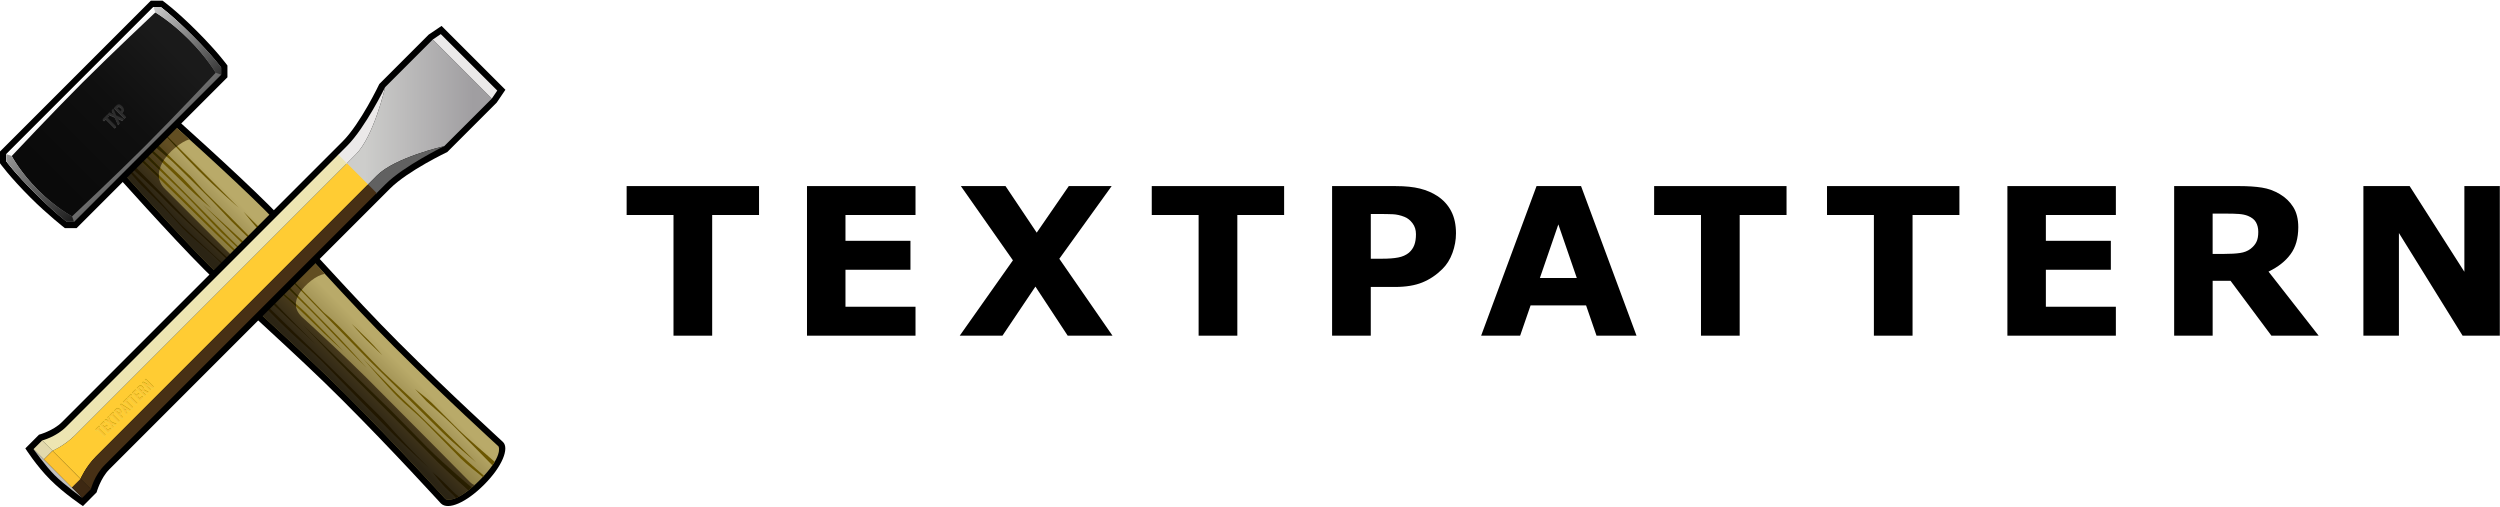
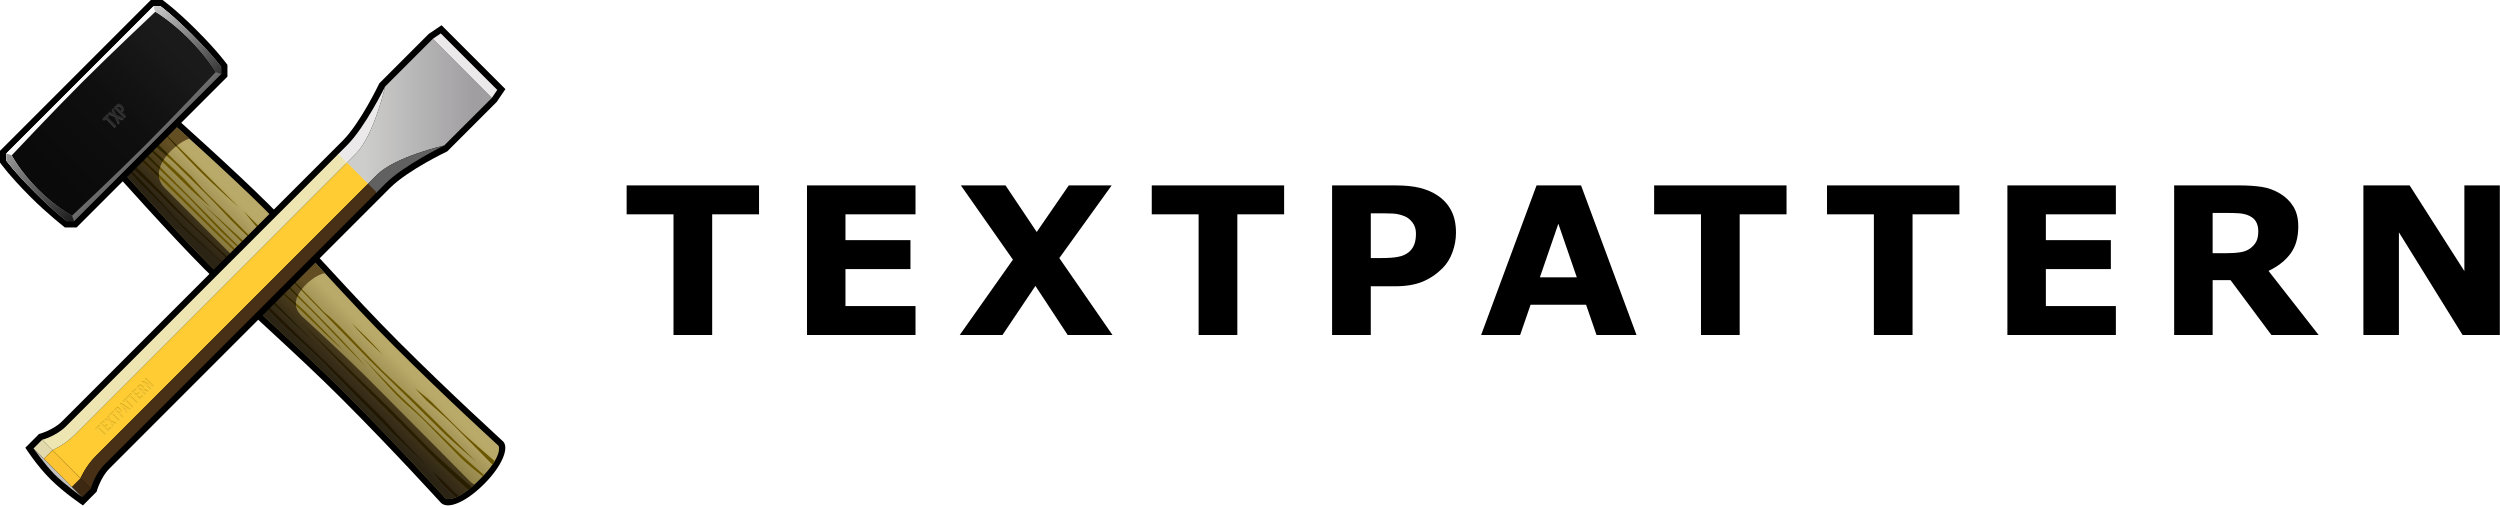
- <svg xmlns="http://www.w3.org/2000/svg" version="1.1" x="0px" y="0px" width="148px" height="30px" viewBox="0 -0.04 148 30" enable-background="new 0 -0.04 148 30" xml:space="preserve">
+ <svg xmlns="http://www.w3.org/2000/svg" version="1.1" x="0" y="0" width="148px" height="30px" viewBox="0 0 148 30" enable-background="new 0 0 148 30" xml:space="preserve">
  <defs>
</defs>
  <path d="M44.935,12.688h-2.774v7.144h-2.29v-7.144h-2.774v-1.712h7.838V12.688z" />
  <path d="M54.198,19.832h-6.424v-8.856h6.424v1.712h-4.146v1.528h3.847v1.714h-3.847v2.189h4.146V19.832z" />
  <path d="M65.86,19.832h-2.652l-1.911-2.906l-1.951,2.906h-2.53l3.149-4.461l-3.083-4.396h2.644l1.848,2.758l1.899-2.758h2.538  l-3.1,4.304L65.86,19.832z" />
  <path d="M76.021,12.688h-2.771v7.144h-2.292v-7.144h-2.774v-1.712h7.836V12.688z" />
  <path d="M86.194,13.772c0,0.396-0.07,0.783-0.209,1.162c-0.139,0.381-0.338,0.698-0.598,0.954c-0.353,0.35-0.747,0.615-1.185,0.793  c-0.433,0.177-0.976,0.267-1.623,0.267h-1.429v2.885h-2.29v-8.856h3.772c0.564,0,1.041,0.049,1.429,0.146  c0.387,0.098,0.73,0.244,1.027,0.438c0.356,0.234,0.632,0.533,0.821,0.898C86.099,12.821,86.194,13.258,86.194,13.772z   M83.825,13.822c0-0.25-0.066-0.464-0.203-0.645c-0.135-0.179-0.291-0.306-0.473-0.377c-0.234-0.095-0.469-0.147-0.694-0.157  c-0.229-0.01-0.529-0.015-0.91-0.015h-0.394v2.648h0.659c0.391,0,0.709-0.023,0.96-0.072c0.254-0.047,0.467-0.143,0.639-0.284  c0.146-0.129,0.252-0.277,0.318-0.455C83.794,14.289,83.825,14.076,83.825,13.822z" />
  <path d="M96.882,19.832h-2.368l-0.618-1.791H90.61l-0.618,1.791h-2.309l3.28-8.856h2.635L96.882,19.832z M93.347,16.419  l-1.093-3.175l-1.093,3.175H93.347z" />
  <path d="M105.762,12.688h-2.773v7.144h-2.291v-7.144h-2.773v-1.712h7.838V12.688z" />
  <path d="M115.996,12.688h-2.773v7.144h-2.289v-7.144h-2.775v-1.712h7.838V12.688z" />
  <path d="M125.259,19.832h-6.421v-8.856h6.421v1.712h-4.144v1.528h3.847v1.714h-3.847v2.189h4.144V19.832z" />
  <path d="M137.264,19.832h-2.797l-2.418-3.247h-1.06v3.247h-2.279v-8.856h3.841c0.526,0,0.978,0.03,1.354,0.09  c0.378,0.059,0.731,0.188,1.062,0.386c0.336,0.199,0.599,0.454,0.796,0.77c0.197,0.315,0.295,0.711,0.295,1.187  c0,0.654-0.152,1.188-0.457,1.6c-0.302,0.413-0.737,0.757-1.304,1.03L137.264,19.832z M133.69,13.688  c0-0.222-0.047-0.412-0.137-0.571c-0.09-0.159-0.25-0.283-0.471-0.375c-0.158-0.063-0.337-0.101-0.544-0.115  c-0.205-0.015-0.447-0.021-0.723-0.021h-0.827v2.385h0.702c0.367,0,0.672-0.017,0.92-0.054c0.245-0.034,0.452-0.117,0.62-0.244  c0.158-0.122,0.275-0.258,0.348-0.407C133.653,14.138,133.69,13.937,133.69,13.688z" />
  <path d="M147.99,19.832h-2.205l-3.769-6.078v6.078h-2.103v-8.856h2.738l3.24,5.074v-5.074h2.098V19.832z" />
  <path d="M28.655,28.658c-1.042,1.042-2.125,1.531-2.552,1.107c-0.158-0.159,0,0,0,0c-0.075-0.075-2.793-3.076-5.882-6.166l0,0  c-2.798-2.797-6.076-5.635-8.099-7.654c-2.02-2.02-5.378-5.793-5.381-5.796l0,0L6.517,9.896l1.627-1.771L9.893,6.52l0.252,0.226  c0.003,0.002,3.774,3.362,5.793,5.38c2.022,2.022,4.859,5.303,7.657,8.1l0,0c3.088,3.089,6.052,5.77,6.188,5.907  C30.148,26.497,29.752,27.562,28.655,28.658z" />
  <linearGradient id="SVGID_13_" gradientUnits="userSpaceOnUse" x1="16.75" y1="20.044" x2="20.039" y2="16.755">
    <stop offset="0.148" style="stop-color:#7B6C35" />
    <stop offset="0.835" style="stop-color:#B9AA69" />
  </linearGradient>
  <path fill-rule="evenodd" clip-rule="evenodd" fill="url(#SVGID_13_)" d="M15.674,12.39c-2.003-2.004-5.776-5.366-5.776-5.366  L8.398,8.401L7.021,9.9c0,0,3.362,3.774,5.366,5.781c2.004,2.003,5.288,4.845,8.099,7.654c3.09,3.09,5.832,6.115,5.881,6.164  c0.049,0.047,0.626,0.291,2.023-1.104c1.396-1.396,1.151-1.979,1.118-2.011c-0.032-0.033-3.086-2.803-6.177-5.896  C20.521,17.681,17.679,14.396,15.674,12.39z" />
  <linearGradient id="SVGID_15_" gradientUnits="userSpaceOnUse" x1="16.746" y1="20.041" x2="19.981" y2="16.807">
    <stop offset="0.093" style="stop-color:#2B2414" />
    <stop offset="0.736" style="stop-color:#624E22" />
  </linearGradient>
  <path fill-rule="evenodd" clip-rule="evenodd" fill="url(#SVGID_15_)" d="M28.103,28.67c-0.095-0.012-0.199-0.09-0.325-0.217  c-0.142-0.142-3.016-3.061-6.105-6.152c-1.148-1.147-3.416-3.24-3.734-3.518c-0.555-0.49-0.504-0.984-0.211-1.467  c0.299-0.491,1.025-1.093,1.513-1.138c-0.473-0.509-0.933-1.01-1.375-1.487c-1.349,0.75-2.898,1.65-3.126,1.422  c-1.08-1.079-3.81-3.808-4.966-4.962c-0.508-0.507-0.438-1.051-0.152-1.586c0.314-0.587,1.116-1.229,1.591-1.357l0,0  c-0.777-0.704-1.315-1.184-1.315-1.184L8.398,8.401L7.021,9.9c0,0,3.362,3.774,5.366,5.781c2.004,2.003,5.288,4.845,8.099,7.654  c3.09,3.09,5.832,6.115,5.881,6.164C26.412,29.543,26.915,29.756,28.103,28.67z" />
  <path fill-rule="evenodd" clip-rule="evenodd" fill="#6B5600" d="M22.637,20.995c0,0-0.388-0.465-0.853-0.929  c-0.464-0.468-0.975-0.943-0.975-0.943s0.565,0.643,0.868,0.945C21.979,20.371,22.637,20.995,22.637,20.995z M15.583,13.658  c-0.441-0.442-1.163-1.162-1.163-1.162s0.666,0.853,1.069,1.255C15.893,14.155,16.025,14.099,15.583,13.658z M14.584,15.402  c-0.711-0.71-1.859-1.798-3.713-3.651c-1.436-1.435-2.582-2.507-2.941-2.839l-0.083,0.09c0.497,0.478,2.636,2.531,3.811,3.703  c1.334,1.335,3.601,3.456,4.204,3.949c0.604,0.491,1.766,1.501,2.651,2.387c0.884,0.886,1.814,1.707,1.814,1.707  s-1.513-1.558-2.18-2.227C17.478,17.854,15.404,16.227,14.584,15.402z M14.14,12.266c0,0-0.929-0.93-2.332-2.332  c-1.072-1.073-2.144-2.143-2.432-2.431L9.372,7.507c0.285,0.32,1.378,1.539,2.359,2.52C12.87,11.167,14.14,12.266,14.14,12.266z   M11.286,10.585c0.186,0.185,0.692,0.681,1.064,1.054c0.372,0.371,1.151,1.217,1.344,1.411c0.773,0.772,1.306,1.254,2.22,2.168  c0.914,0.914,3.161,3.25,3.61,3.701c0.76,0.76,1.804,1.853,2.339,2.388c0.534,0.534,1.743,1.694,2.354,2.305  c0.613,0.611,1.425,1.399,1.968,1.94c0.542,0.542,2.01,1.786,2.01,1.786s-2.335-2.3-3.173-3.139  c-0.836-0.838-1.897-1.776-2.417-2.293c-0.723-0.726-1.913-2.001-2.525-2.612c-0.611-0.615-0.798-0.722-0.929-0.854  s-1.409-1.472-1.751-1.812c-0.34-0.34-3.323-3.372-3.873-3.923c-0.55-0.548-1.13-1.114-1.363-1.346  c-0.233-0.233-0.635-0.712-0.883-0.961c-0.249-0.247-0.667-0.62-0.96-0.914c-0.28-0.279-1.035-1.007-1.501-1.471L8.659,8.161  c0.797,0.783,1.296,1.112,1.601,1.417C10.577,9.895,11.1,10.398,11.286,10.585z M13.104,13.723c0.569,0.567,2.944,2.711,2.944,2.711  s-1.625-1.551-2.446-2.372c-0.822-0.821-1.833-1.876-2.816-2.86c-0.82-0.821-2.155-2.171-2.576-2.597L8.087,8.739  c0.553,0.525,2.369,2.249,2.896,2.779C11.609,12.143,12.535,13.153,13.104,13.723z M25.146,24.84  c-0.587-0.589-1.169-1.106-1.688-1.623c-0.519-0.519-2.014-2.078-2.014-2.078s1.526,1.744,2.092,2.306  c0.566,0.566,0.968,0.844,1.641,1.518c0.675,0.674,1.694,1.735,2.096,2.137c0.325,0.325,1.041,0.896,1.305,1.099  c0.023-0.023,0.049-0.05,0.071-0.073c-0.335-0.295-1.394-1.222-1.861-1.688C26.232,25.876,25.735,25.428,25.146,24.84z   M27.177,25.428c-0.365-0.366-1.395-1.397-1.611-1.613c-0.217-0.219-0.996-0.825-0.996-0.825s0.539,0.587,0.687,0.734  c0.146,0.146,0.967,0.828,1.579,1.44c0.527,0.523,1.929,1.95,2.314,2.345c0.052-0.075,0.096-0.144,0.135-0.209  C28.887,26.957,27.488,25.74,27.177,25.428z M12.506,12.298c-0.643-0.658-1.419-1.525-1.696-1.799  c-0.634-0.636-1.887-1.722-2.337-2.167l-0.074,0.07L8.386,8.412c0.459,0.444,1.833,1.739,2.694,2.6  C11.638,11.569,12.506,12.298,12.506,12.298z M11.983,12.046c0.698,0.696,5.829,5.721,6.487,6.381  c0.657,0.657,1.41,1.471,1.797,1.857c0.387,0.387,1.456,1.486,1.456,1.486s-1.441-1.628-2.277-2.464  c-0.837-0.837-2.885-2.951-3.83-3.896C14.924,14.713,11.983,12.046,11.983,12.046z M12.854,12.868" />
  <linearGradient id="SVGID_18_" gradientUnits="userSpaceOnUse" x1="19.326" y1="17.452" x2="17.065" y2="19.713">
    <stop offset="0.516" style="stop-color:#2D2400" />
    <stop offset="0.863" style="stop-color:#211700" />
  </linearGradient>
  <path fill-rule="evenodd" clip-rule="evenodd" fill="url(#SVGID_18_)" d="M20.312,22.444c-0.951-0.951-2.792-2.692-3.591-3.49  c-0.133-0.132-1.75-1.714-2.089-2.057c-0.34-0.341-3.32-3.044-3.87-3.592c-0.55-0.552-1.168-1.301-1.402-1.533  c-0.232-0.232-0.673-0.75-0.921-0.999c-0.247-0.246-0.628-0.656-0.922-0.95C7.415,9.721,7.34,9.666,7.296,9.647L7.261,9.678  c0.021,0.045,0.081,0.124,0.193,0.238c0.318,0.317,0.727,0.821,0.914,1.007s0.806,0.794,1.178,1.165  c0.371,0.373,1.075,1.18,1.269,1.375c0.773,0.772,1.381,1.177,2.294,2.095c0.916,0.912,3.091,3.092,3.54,3.542  c0.76,0.76,1.876,1.711,2.411,2.246c0.535,0.537,1.743,1.807,2.355,2.417c0.612,0.614,1.421,1.45,1.964,1.997  c0.542,0.538,2.014,1.916,2.014,1.916c-2.248-2.287-2.177-2.356-2.96-3.138C21.597,23.702,20.832,22.965,20.312,22.444z   M25.29,26.443c-0.764-0.768-1.338-1.378-2.147-2.183c-0.809-0.805-1.719-1.661-2.434-2.37c-0.713-0.71-2.77-2.688-2.77-2.688  s2.029,2.128,2.807,2.897c0.777,0.777,1.4,1.407,2.327,2.332c0.928,0.917,2.329,2.372,2.882,2.92c0.467,0.464,1.77,1.639,1.77,1.639  l0.206-0.167C27.931,28.823,26.435,27.585,25.29,26.443z M9.878,11.918c0.667,0.712,4.873,4.591,5.478,5.243  c0.606,0.647,3.321,3.177,3.321,3.177s-1.833-1.826-2.708-2.762c-0.875-0.936-4.208-3.852-5.253-4.972  C9.669,11.482,7.83,9.657,7.83,9.657L7.666,9.787C7.666,9.787,9.213,11.206,9.878,11.918z M26.612,28.856  c-0.508-0.535-1.016-0.954-1.016-0.954s0.597,0.775,0.882,1.027c0.188,0.171,0.4,0.384,0.523,0.51  c0.049-0.021,0.103-0.046,0.16-0.075C27.05,29.283,26.874,29.134,26.612,28.856z M15.597,16.002  c-0.006,0.004-0.011,0.006-0.017,0.008c0.278,0.254,0.468,0.425,0.468,0.425S15.867,16.262,15.597,16.002z M17.527,18.103  c-0.009-0.051-0.01-0.103-0.01-0.152c-0.629-0.545-1.494-1.257-2.18-1.854c-0.028,0.008-0.056,0.016-0.084,0.023  c0.263,0.239,0.477,0.427,0.607,0.534C16.256,16.975,16.888,17.52,17.527,18.103z M17.643,17.474  c-0.57-0.59-1.158-1.185-1.619-1.654c-0.048,0.021-0.092,0.041-0.139,0.062c0.642,0.628,1.248,1.223,1.719,1.687  C17.615,17.539,17.628,17.504,17.643,17.474z M10.487,8.614c-0.526-0.527-0.946-0.947-1.11-1.11L9.372,7.507  c0.157,0.176,0.56,0.626,1.051,1.156C10.446,8.646,10.466,8.63,10.487,8.614z M17.872,17.112c-0.201-0.209-0.374-0.388-0.471-0.483  c-0.11-0.109-0.494-0.503-0.984-0.997c-0.021,0.012-0.042,0.021-0.063,0.034c0.425,0.431,0.959,0.978,1.473,1.509  C17.841,17.153,17.855,17.132,17.872,17.112z M9.481,9.89c-0.53-0.535-1.022-1.032-1.256-1.269c-0.04,0.05-0.077,0.097-0.113,0.144  c0.269,0.254,0.791,0.749,1.327,1.262C9.453,9.982,9.465,9.936,9.481,9.89z M9.944,9.114c-0.345-0.337-0.802-0.78-1.124-1.1  L8.663,8.158L8.659,8.161c0.514,0.504,0.903,0.82,1.196,1.062C9.885,9.187,9.912,9.15,9.944,9.114z M9.403,10.309  C8.72,9.65,8.212,9.174,7.97,8.95c-0.028,0.037-0.053,0.07-0.075,0.099C8.163,9.305,8.75,9.868,9.42,10.517  C9.408,10.449,9.402,10.379,9.403,10.309z M9.621,9.566C9.642,9.528,9.669,9.49,9.692,9.452C9.201,9.006,8.718,8.573,8.473,8.332  L8.422,8.379C8.411,8.392,8.401,8.403,8.391,8.417c0.235,0.227,0.704,0.671,1.222,1.168C9.616,9.578,9.618,9.572,9.621,9.566z" />
  <path d="M9.625,0c0,0,0.784,0.555,2.033,1.806l0,0c1.25,1.249,1.806,2.033,1.806,2.033v0.697l-8.928,8.928H3.839l0,0  c0,0-1.043-0.813-2.035-1.806l0,0C0.554,10.408,0,9.625,0,9.625V8.928L8.928,0H9.625z" />
  <linearGradient id="SVGID_21_" gradientUnits="userSpaceOnUse" x1="4.729" y1="4.729" x2="8.734" y2="8.734">
    <stop offset="0" style="stop-color:#FFFFFF" />
    <stop offset="1" style="stop-color:#666666" />
  </linearGradient>
  <path fill-rule="evenodd" clip-rule="evenodd" fill="url(#SVGID_21_)" d="M9.506,0.374H9.083L0.374,9.083v0.423  c0,0,0.46,0.652,1.696,1.887c1.235,1.235,1.888,1.695,1.888,1.695h0.422l8.71-8.71V3.958c0,0-0.459-0.653-1.695-1.888  C10.158,0.834,9.506,0.374,9.506,0.374z" />
  <linearGradient id="SVGID_23_" gradientUnits="userSpaceOnUse" x1="4.729" y1="4.729" x2="8.734" y2="8.734">
    <stop offset="0" style="stop-color:#FFFFFF" />
    <stop offset="1" style="stop-color:#666666" />
  </linearGradient>
  <path fill-rule="evenodd" clip-rule="evenodd" fill="url(#SVGID_23_)" d="M9.506,0.374H9.083L0.374,9.083v0.423  c0,0,0.46,0.652,1.696,1.887c1.235,1.235,1.888,1.695,1.888,1.695h0.422l8.71-8.71V3.958c0,0-0.459-0.653-1.695-1.888  C10.158,0.834,9.506,0.374,9.506,0.374z" />
  <linearGradient id="SVGID_25_" gradientUnits="userSpaceOnUse" x1="2.253" y1="11.212" x2="11.175" y2="2.29">
    <stop offset="0.077" style="stop-color:#0A0A0A" />
    <stop offset="0.533" style="stop-color:#0F0F0F" />
    <stop offset="0.912" style="stop-color:#1A1A1A" />
  </linearGradient>
  <path fill-rule="evenodd" clip-rule="evenodd" fill="url(#SVGID_25_)" d="M12.77,4.267c0,0-2.446,2.605-4.173,4.331  c-1.725,1.726-4.33,4.17-4.33,4.17s-0.955-0.497-2.014-1.557c-1.06-1.059-1.559-2.014-1.559-2.014s2.447-2.604,4.173-4.331  c1.726-1.726,4.331-4.172,4.331-4.172s0.918,0.535,1.978,1.595C12.234,3.349,12.77,4.267,12.77,4.267z" />
  <linearGradient id="SVGID_27_" gradientUnits="userSpaceOnUse" x1="0.272" y1="9.185" x2="4.278" y2="13.191">
    <stop offset="0" style="stop-color:#999999" />
    <stop offset="1" style="stop-color:#1A1A1A" />
  </linearGradient>
  <path fill-rule="evenodd" clip-rule="evenodd" fill="url(#SVGID_27_)" d="M4.267,12.768c0,0-0.955-0.497-2.014-1.557  c-1.06-1.059-1.559-2.014-1.559-2.014l-0.32-0.114v0.423c0,0,0.46,0.652,1.696,1.887c1.235,1.235,1.888,1.695,1.888,1.695h0.422  L4.267,12.768z" />
  <linearGradient id="SVGID_29_" gradientUnits="userSpaceOnUse" x1="9.186" y1="0.272" x2="13.191" y2="4.277">
    <stop offset="0" style="stop-color:#CCCCCC" />
    <stop offset="1" style="stop-color:#333333" />
  </linearGradient>
  <path fill-rule="evenodd" clip-rule="evenodd" fill="url(#SVGID_29_)" d="M13.089,4.378V3.958c0,0-0.459-0.653-1.695-1.888  c-1.236-1.235-1.888-1.696-1.888-1.696H9.083l0.114,0.321c0,0,0.918,0.535,1.978,1.595c1.06,1.06,1.595,1.978,1.595,1.978  L13.089,4.378z" />
  <path fill="#494949" d="M6.258,7.047L6.158,7.148L6.075,7.067l0.29-0.289l0.082,0.081L6.345,6.961l0.529,0.527L6.787,7.575  L6.258,7.047z" />
  <path fill="#494949" d="M6.792,6.931L6.386,6.754l0.093-0.091l0.247,0.116L6.612,6.529l0.093-0.092l0.175,0.406l0.444,0.193  L7.231,7.13L6.949,7l0.13,0.282L6.986,7.373L6.792,6.931z" />
  <path fill="#494949" d="M6.752,6.389l0.133-0.131c0.047-0.048,0.093-0.072,0.155-0.07c0.061,0.001,0.109,0.031,0.183,0.104  c0.053,0.052,0.084,0.094,0.097,0.147c0.016,0.062,0,0.125-0.063,0.189L7.213,6.673L7.45,6.911L7.363,6.997L6.752,6.389z M7.13,6.59  l0.042-0.042c0.071-0.071,0.029-0.114-0.031-0.175C7.083,6.315,7.036,6.27,6.969,6.338L6.922,6.384L7.13,6.59z" />
  <path fill="#191919" d="M6.258,6.974L6.158,7.074L6.075,6.992l0.29-0.29l0.082,0.083L6.345,6.887l0.529,0.526L6.787,7.5L6.258,6.974  z" />
  <path fill="#191919" d="M6.792,6.857L6.386,6.68l0.093-0.092l0.247,0.115L6.612,6.455l0.093-0.093l0.175,0.407l0.444,0.194  L7.231,7.055L6.949,6.926l0.13,0.28L6.986,7.299L6.792,6.857z" />
  <path fill="#191919" d="M6.752,6.313l0.133-0.131c0.047-0.047,0.093-0.071,0.155-0.07c0.061,0.002,0.109,0.031,0.183,0.104  C7.276,6.27,7.307,6.309,7.319,6.363c0.016,0.063,0,0.126-0.063,0.19L7.213,6.598L7.45,6.836L7.363,6.923L6.752,6.313z M7.13,6.515  l0.042-0.042c0.071-0.071,0.029-0.114-0.031-0.174C7.083,6.242,7.036,6.195,6.969,6.263L6.922,6.308L7.13,6.515z" />
  <path fill="#2D2D2D" d="M6.258,7.01L6.158,7.111L6.075,7.028l0.29-0.289l0.082,0.083L6.345,6.923l0.529,0.528L6.787,7.537  L6.258,7.01z" />
  <path fill="#2D2D2D" d="M6.792,6.894L6.386,6.717l0.093-0.092l0.247,0.114L6.612,6.492l0.093-0.093l0.175,0.408L7.323,7L7.231,7.092  L6.949,6.964l0.13,0.28L6.986,7.337L6.792,6.894z" />
  <path fill="#2D2D2D" d="M6.752,6.351L6.885,6.22c0.047-0.047,0.093-0.071,0.155-0.07C7.101,6.151,7.149,6.18,7.223,6.253  C7.276,6.307,7.307,6.347,7.319,6.4c0.016,0.064,0,0.126-0.063,0.19L7.213,6.635L7.45,6.874L7.363,6.961L6.752,6.351z M7.13,6.553  l0.042-0.042c0.071-0.07,0.029-0.114-0.031-0.174C7.083,6.279,7.036,6.232,6.969,6.3L6.922,6.346L7.13,6.553z" />
  <path d="M2.974,28.358L2.974,28.358C2.147,27.53,1.5,26.505,1.5,26.505l0.806-0.81c0,0,0.845-0.23,1.355-0.741l0,0L20.29,8.325  c1.059-1.06,2.165-3.391,2.165-3.391l2.923-2.925l0.762-0.515l3.78,3.781l-0.517,0.762l-2.922,2.922c0,0-2.331,1.107-3.39,2.165l0,0  L6.462,27.755C5.95,28.27,5.718,29.11,5.718,29.11L4.91,29.921C4.91,29.921,3.798,29.184,2.974,28.358z" />
  <linearGradient id="SVGID_41_" gradientUnits="userSpaceOnUse" x1="20.502" y1="6.607" x2="29.116" y2="6.607">
    <stop offset="0.125" style="stop-color:#CDCDCB" />
    <stop offset="0.875" style="stop-color:#A09EA1" />
  </linearGradient>
  <path fill-rule="evenodd" clip-rule="evenodd" fill="url(#SVGID_41_)" d="M25.62,2.3L25.62,2.3l-2.817,2.817  c0,0-0.666,2.91-1.737,3.982l-0.563,0.565l1.25,1.25l0.564-0.565c1.072-1.072,3.981-1.736,3.981-1.736l2.819-2.816v0L25.62,2.3z" />
  <path fill-rule="evenodd" clip-rule="evenodd" fill="#616161" d="M21.752,10.915l0.51,0.511l0.564-0.565  c1.071-1.073,3.471-2.247,3.471-2.247s-2.91,0.664-3.981,1.736L21.752,10.915z" />
  <path fill-rule="evenodd" clip-rule="evenodd" fill="#EBE9E9" d="M19.991,9.153l0.51,0.511l0.563-0.565  c1.072-1.072,1.737-3.982,1.737-3.982s-1.175,2.399-2.247,3.472L19.991,9.153z" />
  <path fill-rule="evenodd" clip-rule="evenodd" fill="#FFCC33" d="M20.538,9.626L4.436,25.73c-0.612,0.611-1.326,0.918-1.327,0.918  l1.658,1.661l0,0c0,0,0.307-0.719,0.919-1.329l16.102-16.104L20.538,9.626z" />
  <path fill-rule="evenodd" clip-rule="evenodd" fill="#BFBFBF" d="M1.986,26.548c0,0,0.687,0.98,1.252,1.545  c0.564,0.565,1.632,1.339,1.632,1.339L1.986,26.548z" />
  <polygon fill-rule="evenodd" clip-rule="evenodd" fill="#EBE9E9" points="29.116,5.797 29.438,5.322 26.094,1.979 25.62,2.3 " />
  <path fill="#BA9C0A" d="M5.782,25.361l-0.076,0.076l-0.063-0.061l0.219-0.221l0.062,0.062l-0.077,0.076l0.401,0.399l-0.067,0.068  L5.782,25.361z" />
  <path fill="#BA9C0A" d="M5.931,25.088l0.197-0.199l0.062,0.063l-0.13,0.132l0.135,0.134l0.114-0.112l0.062,0.061L6.258,25.28  l0.135,0.138l0.132-0.134l0.066,0.066L6.393,25.55L5.931,25.088z" />
  <path fill="#BA9C0A" d="M6.492,24.968l-0.307-0.136l0.07-0.069l0.188,0.087l-0.088-0.187l0.071-0.07L6.558,24.9l0.338,0.147  l-0.07,0.069l-0.213-0.097l0.099,0.211l-0.07,0.072L6.492,24.968z" />
  <path fill="#BA9C0A" d="M6.608,24.536L6.531,24.61L6.469,24.55l0.22-0.219l0.062,0.062l-0.076,0.076l0.4,0.398l-0.067,0.067  L6.608,24.536z" />
  <path fill="#BA9C0A" d="M6.756,24.261l0.101-0.099c0.035-0.035,0.07-0.055,0.117-0.053c0.047,0,0.083,0.023,0.137,0.076  c0.042,0.041,0.064,0.073,0.075,0.114c0.012,0.047,0,0.097-0.047,0.146l-0.035,0.031l0.181,0.183L7.22,24.724L6.756,24.261z   M7.042,24.416l0.032-0.031c0.053-0.054,0.022-0.087-0.023-0.134c-0.044-0.046-0.079-0.079-0.131-0.028l-0.035,0.034L7.042,24.416z" />
  <path fill="#BA9C0A" d="M7.109,23.906l0.056-0.055l0.566,0.361l-0.066,0.065l-0.119-0.079l-0.09,0.091l0.079,0.118l-0.066,0.066  L7.109,23.906z M7.271,24.015H7.27l0.136,0.2l0.066-0.066L7.271,24.015z" />
  <path fill="#BA9C0A" d="M7.41,23.731L7.333,23.81l-0.062-0.061l0.22-0.223l0.062,0.063l-0.078,0.076l0.4,0.399L7.81,24.135  L7.41,23.731z" />
  <path fill="#BA9C0A" d="M7.665,23.478l-0.076,0.077l-0.063-0.065l0.22-0.215l0.062,0.062l-0.077,0.077l0.4,0.401l-0.066,0.064  L7.665,23.478z" />
  <path fill="#BA9C0A" d="M7.813,23.203l0.197-0.194l0.062,0.061l-0.131,0.132l0.136,0.135l0.114-0.111l0.062,0.061L8.14,23.399  l0.136,0.136l0.132-0.132l0.065,0.066l-0.197,0.198L7.813,23.203z" />
  <path fill="#BA9C0A" d="M8.093,22.928L8.2,22.819c0.079-0.078,0.162-0.072,0.252,0.017c0.053,0.057,0.077,0.109,0.058,0.175  l0.283,0.14l-0.07,0.072l-0.259-0.138l-0.039,0.04l0.197,0.195l-0.066,0.066L8.093,22.928z M8.365,23.065l0.039-0.035  c0.045-0.047,0.027-0.081-0.02-0.126c-0.046-0.047-0.08-0.066-0.129-0.016l-0.033,0.033L8.365,23.065z" />
  <path fill="#BA9C0A" d="M8.406,22.611l0.063-0.062l0.379,0.177H8.85l-0.279-0.279l0.066-0.067L9.1,22.844l-0.063,0.064l-0.379-0.181  l-0.001,0.004l0.278,0.279l-0.067,0.064L8.406,22.611z" />
  <path fill="#ECD74C" d="M5.782,25.422l-0.076,0.077l-0.063-0.063l0.219-0.22l0.062,0.061l-0.077,0.076l0.401,0.403l-0.067,0.067  L5.782,25.422z" />
  <path fill="#ECD74C" d="M5.931,25.148l0.197-0.198l0.062,0.064l-0.13,0.128l0.135,0.136l0.114-0.114l0.062,0.062l-0.114,0.115  l0.135,0.136l0.132-0.132l0.066,0.069l-0.198,0.194L5.931,25.148z" />
  <path fill="#ECD74C" d="M6.492,25.028l-0.307-0.136l0.07-0.068l0.188,0.084l-0.088-0.185l0.071-0.07l0.132,0.309l0.338,0.146  l-0.07,0.07L6.612,25.08l0.099,0.212l-0.07,0.071L6.492,25.028z" />
  <path fill="#ECD74C" d="M6.608,24.597l-0.077,0.076l-0.062-0.064l0.22-0.218l0.062,0.062L6.675,24.53l0.4,0.399l-0.067,0.069  L6.608,24.597z" />
  <path fill="#ECD74C" d="M6.756,24.323l0.101-0.101c0.035-0.037,0.07-0.055,0.117-0.053c0.047,0,0.083,0.023,0.137,0.079  c0.042,0.039,0.064,0.07,0.075,0.111c0.012,0.048,0,0.095-0.047,0.144l-0.035,0.034l0.181,0.182L7.22,24.786L6.756,24.323z   M7.042,24.475l0.032-0.029c0.053-0.055,0.022-0.089-0.023-0.134c-0.044-0.045-0.079-0.081-0.131-0.027l-0.035,0.035L7.042,24.475z" />
  <path fill="#ECD74C" d="M7.109,23.97l0.056-0.058l0.566,0.36l-0.066,0.068l-0.119-0.082l-0.09,0.09l0.079,0.12l-0.066,0.067  L7.109,23.97z M7.271,24.073L7.27,24.075l0.136,0.199l0.066-0.065L7.271,24.073z" />
  <path fill="#ECD74C" d="M7.41,23.792l-0.077,0.077l-0.062-0.063l0.22-0.218l0.062,0.062l-0.078,0.077l0.4,0.399L7.81,24.195  L7.41,23.792z" />
  <path fill="#ECD74C" d="M7.665,23.537l-0.076,0.078l-0.063-0.062l0.22-0.221l0.062,0.063l-0.077,0.076l0.4,0.399l-0.066,0.068  L7.665,23.537z" />
  <path fill="#ECD74C" d="M7.813,23.269l0.197-0.201l0.062,0.063l-0.131,0.132l0.136,0.135l0.114-0.113l0.062,0.06L8.14,23.458  l0.136,0.136l0.132-0.13l0.065,0.064l-0.197,0.199L7.813,23.269z" />
  <path fill="#ECD74C" d="M8.093,22.987L8.2,22.881c0.079-0.081,0.162-0.073,0.252,0.02c0.053,0.051,0.077,0.106,0.058,0.171  l0.283,0.142l-0.07,0.069l-0.259-0.136l-0.039,0.039l0.197,0.195l-0.066,0.067L8.093,22.987z M8.365,23.127l0.039-0.038  c0.045-0.045,0.027-0.078-0.02-0.126c-0.046-0.045-0.08-0.062-0.129-0.016l-0.033,0.036L8.365,23.127z" />
  <path fill="#ECD74C" d="M8.406,22.674l0.063-0.064l0.379,0.177H8.85l-0.279-0.277l0.066-0.068L9.1,22.904l-0.063,0.063l-0.379-0.18  L8.657,22.79l0.278,0.279l-0.067,0.065L8.406,22.674z" />
  <path fill="#FCC332" d="M5.782,25.393l-0.076,0.074l-0.063-0.061l0.219-0.223l0.062,0.063l-0.077,0.076l0.401,0.401l-0.067,0.069  L5.782,25.393z" />
  <path fill="#FCC332" d="M5.931,25.117l0.197-0.197l0.062,0.062l-0.13,0.132l0.135,0.136l0.114-0.114l0.062,0.061L6.258,25.31  l0.135,0.138l0.132-0.132l0.066,0.067l-0.198,0.196L5.931,25.117z" />
  <path fill="#FCC332" d="M6.492,24.999l-0.307-0.136l0.07-0.071l0.188,0.089l-0.088-0.187l0.071-0.072l0.132,0.308l0.338,0.148  l-0.07,0.07L6.612,25.05l0.099,0.215l-0.07,0.066L6.492,24.999z" />
  <path fill="#FCC332" d="M6.608,24.565l-0.077,0.077l-0.062-0.063l0.22-0.219l0.062,0.062L6.675,24.5l0.4,0.398l-0.067,0.067  L6.608,24.565z" />
  <path fill="#FCC332" d="M6.756,24.292l0.101-0.099c0.035-0.037,0.07-0.055,0.117-0.053c0.047,0,0.083,0.023,0.137,0.076  c0.042,0.042,0.064,0.071,0.075,0.114c0.012,0.048,0,0.095-0.047,0.144l-0.035,0.033l0.181,0.181L7.22,24.753L6.756,24.292z   M7.042,24.445l0.032-0.031c0.053-0.056,0.022-0.087-0.023-0.132c-0.044-0.047-0.079-0.081-0.131-0.029l-0.035,0.035L7.042,24.445z" />
  <path fill="#FCC332" d="M7.109,23.939l0.056-0.057l0.566,0.358L7.665,24.31l-0.119-0.081l-0.09,0.093l0.079,0.118l-0.066,0.066  L7.109,23.939z M7.271,24.046H7.27l0.136,0.201l0.066-0.069L7.271,24.046z" />
  <path fill="#FCC332" d="M7.41,23.763L7.333,23.84l-0.062-0.062l0.22-0.222l0.062,0.064l-0.078,0.075l0.4,0.401L7.81,24.164  L7.41,23.763z" />
  <path fill="#FCC332" d="M7.665,23.507l-0.076,0.079l-0.063-0.065l0.22-0.218l0.062,0.061L7.731,23.44l0.4,0.401l-0.066,0.064  L7.665,23.507z" />
  <path fill="#FCC332" d="M7.813,23.236l0.197-0.198l0.062,0.062l-0.131,0.132l0.136,0.135l0.114-0.112l0.062,0.06L8.14,23.429  l0.136,0.134l0.132-0.128l0.065,0.064l-0.197,0.199L7.813,23.236z" />
  <path fill="#FCC332" d="M8.093,22.955L8.2,22.852c0.079-0.083,0.162-0.073,0.252,0.018c0.053,0.053,0.077,0.106,0.058,0.173  l0.283,0.138l-0.07,0.073l-0.259-0.14l-0.039,0.041l0.197,0.197l-0.066,0.065L8.093,22.955z M8.365,23.095l0.039-0.037  c0.045-0.045,0.027-0.076-0.02-0.124c-0.046-0.045-0.08-0.062-0.129-0.016l-0.033,0.035L8.365,23.095z" />
  <path fill="#FCC332" d="M8.406,22.643L8.47,22.58l0.379,0.177H8.85l-0.279-0.281l0.066-0.064L9.1,22.875l-0.063,0.062l-0.379-0.179  l-0.001,0.002l0.278,0.279l-0.067,0.064L8.406,22.643z" />
  <polygon fill-rule="evenodd" clip-rule="evenodd" fill="#3D2812" points="4.257,28.817 4.768,28.31 5.38,28.918 4.87,29.432 " />
  <rect x="2.115" y="26.234" transform="matrix(0.7082 0.706 -0.706 0.7082 19.5201 5.9611)" fill-rule="evenodd" clip-rule="evenodd" fill="#E2D9AC" width="0.866" height="0.725" />
  <rect x="3.323" y="26.562" transform="matrix(0.7088 -0.7054 0.7054 0.7088 -18.4915 10.6745)" fill-rule="evenodd" clip-rule="evenodd" fill="#FCC332" width="0.72" height="2.345" />
  <path fill-rule="evenodd" clip-rule="evenodd" fill="#473015" d="M22.299,11.387l-0.51-0.509L5.687,26.98  c-0.613,0.61-0.919,1.329-0.919,1.329l0.613,0.608c0,0,0.205-0.815,0.817-1.429L22.299,11.387z" />
  <path fill-rule="evenodd" clip-rule="evenodd" fill="#EDE5B2" d="M20.028,9.116L3.927,25.218c-0.614,0.615-1.43,0.816-1.43,0.816  l0.612,0.614c0,0,0.714-0.307,1.327-0.918L20.538,9.626L20.028,9.116z" />
</svg>
